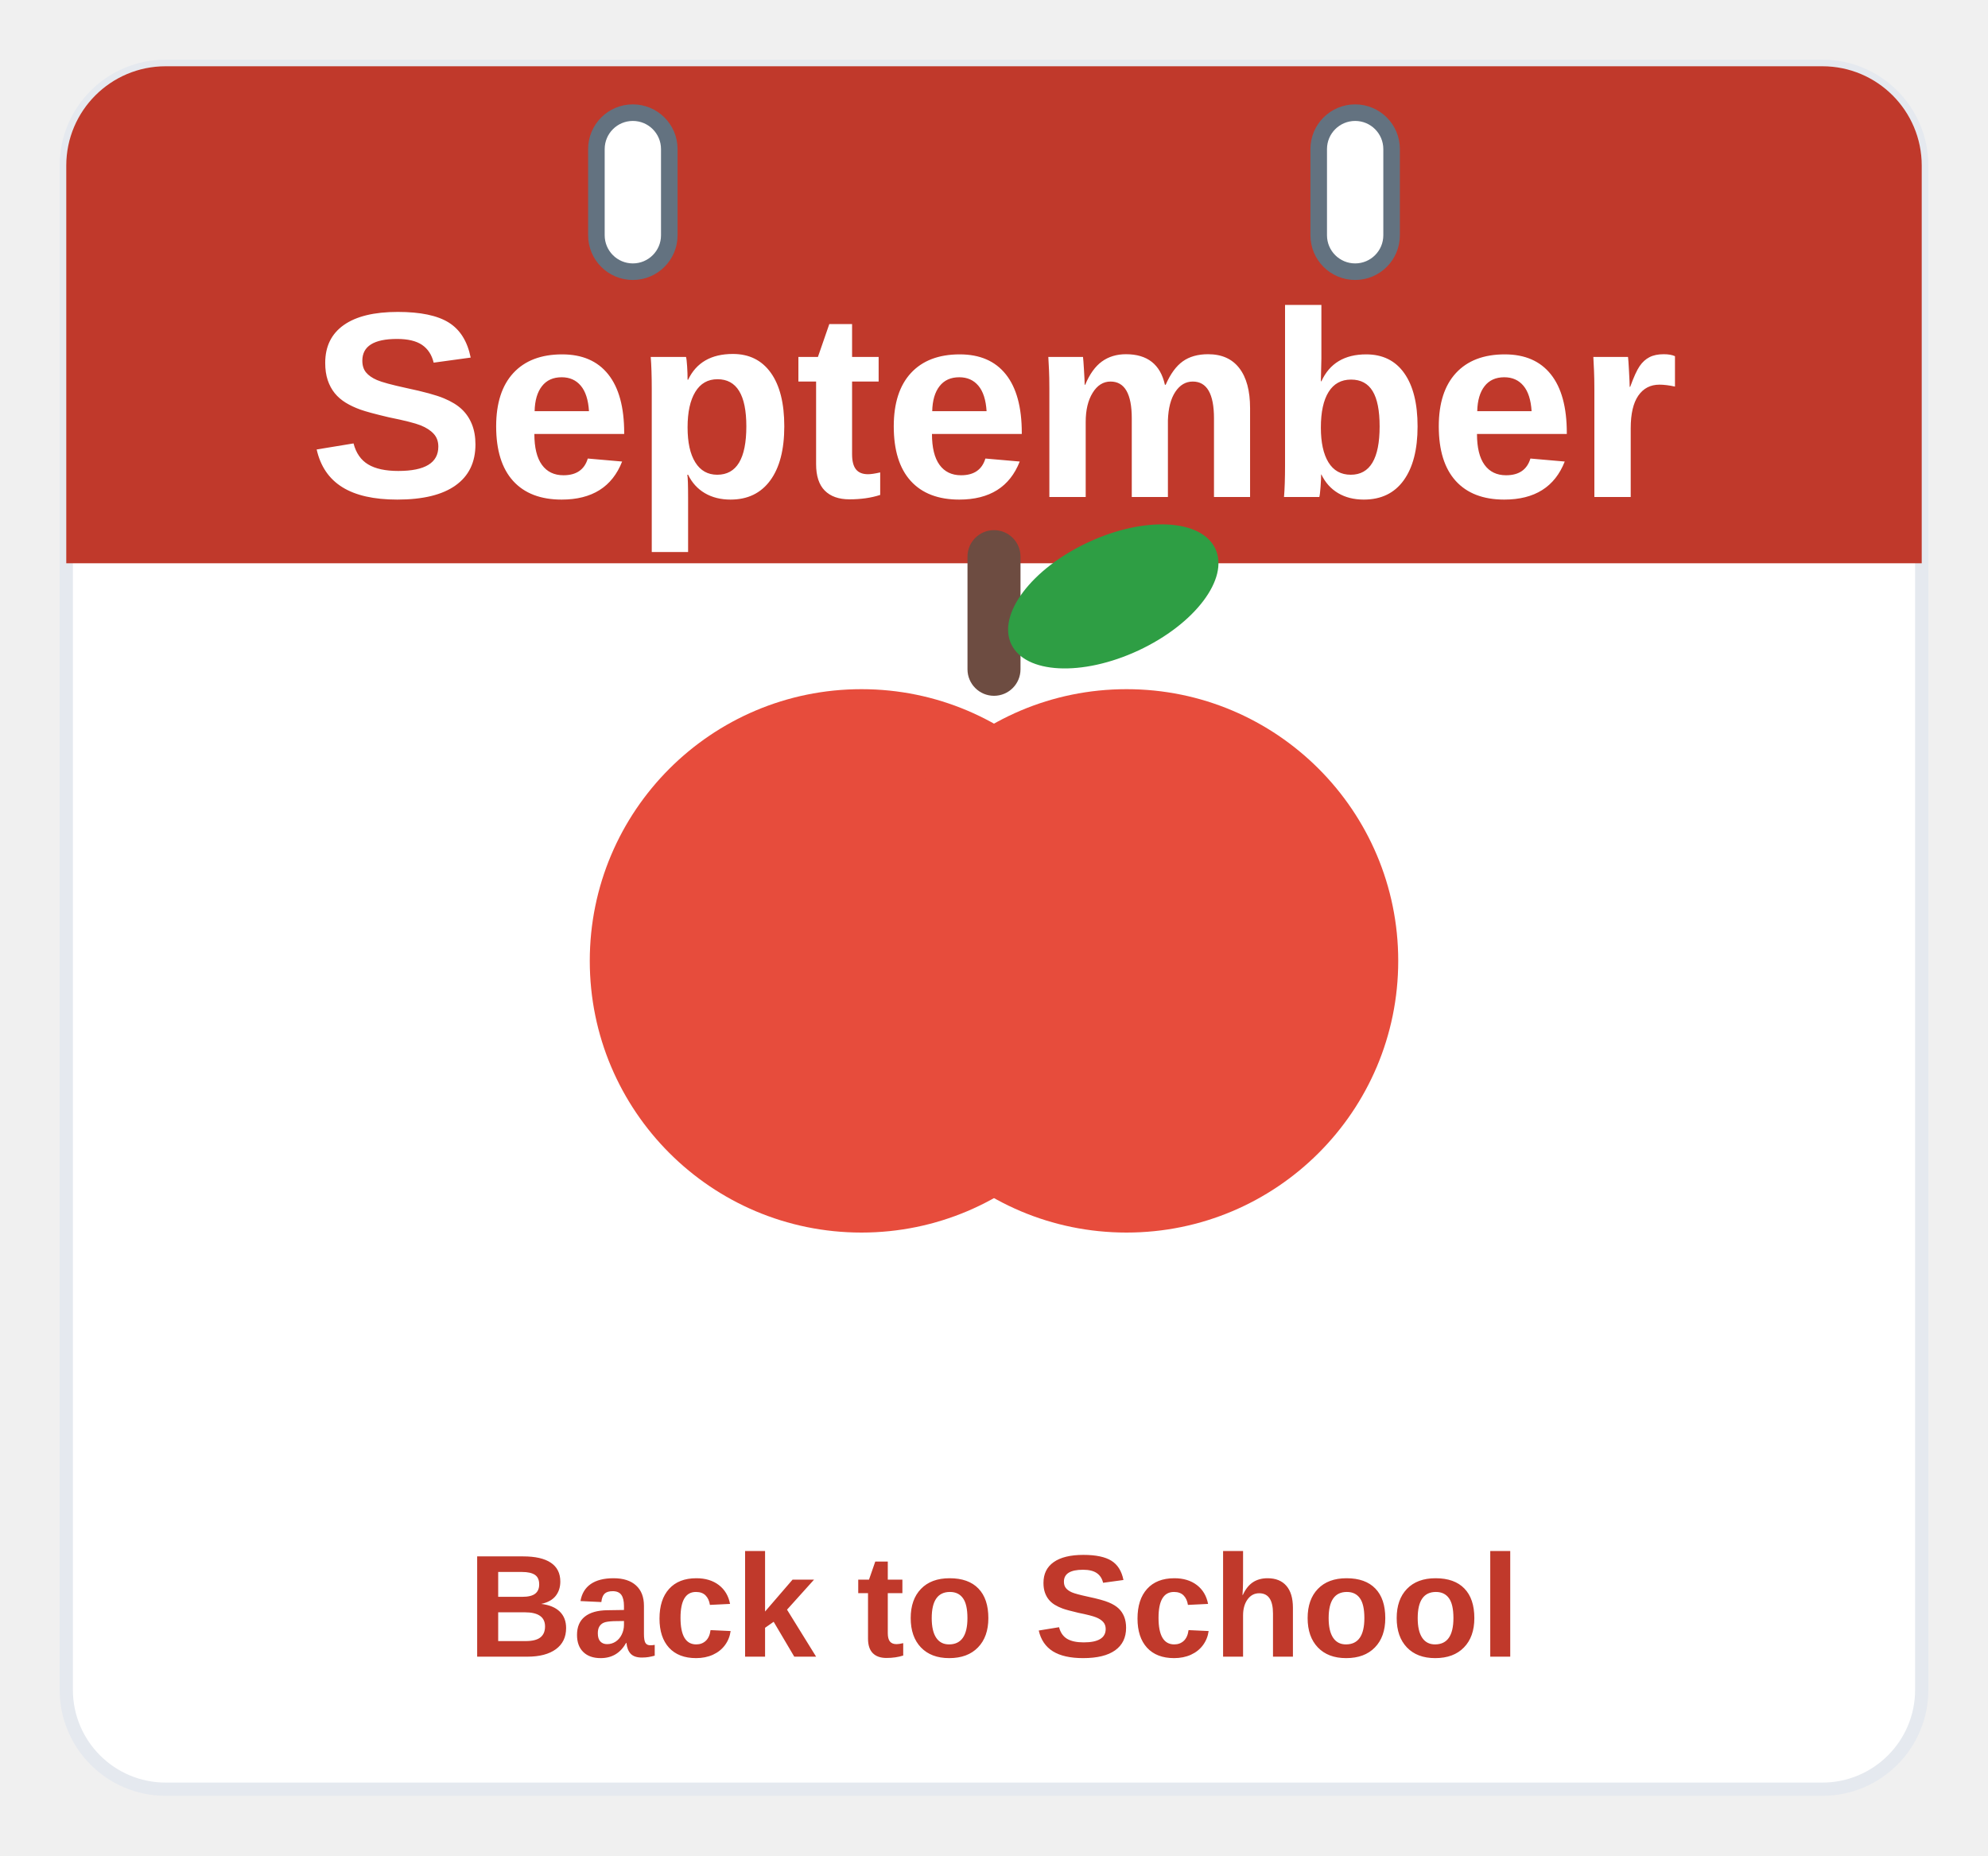
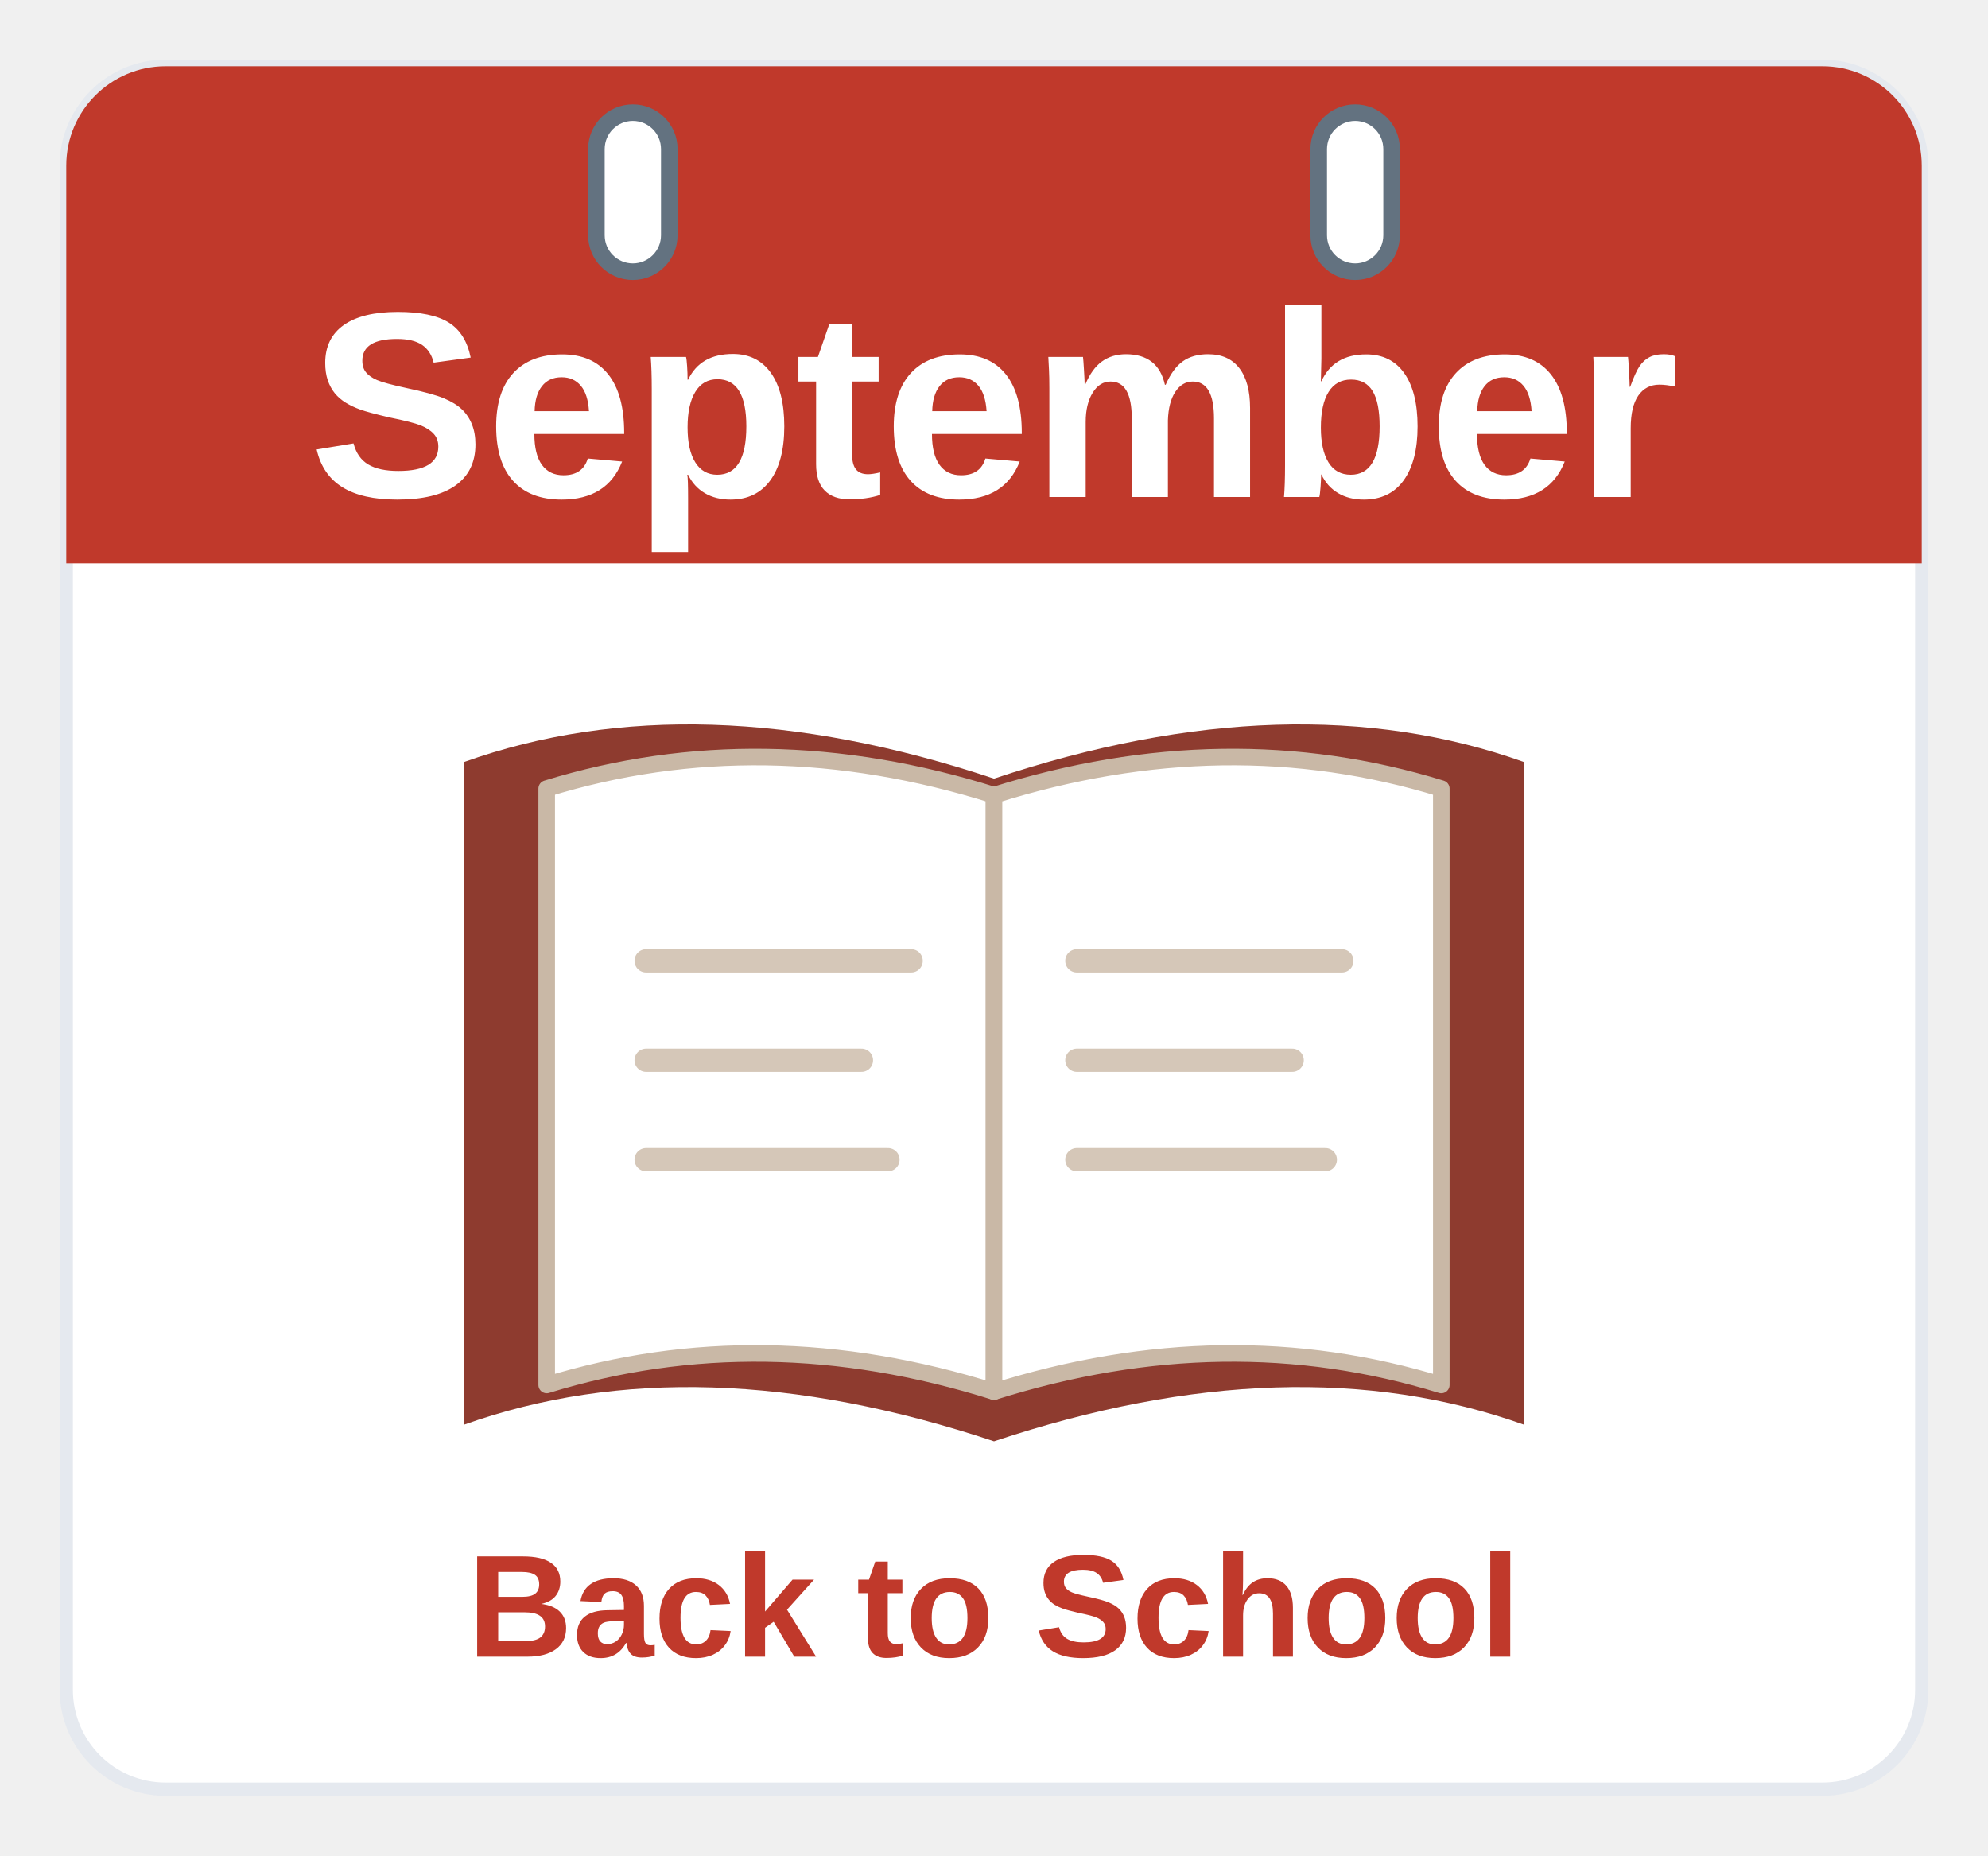
<svg xmlns="http://www.w3.org/2000/svg" viewBox="0 0 600 560" role="img" aria-label="September: Back to School">
  <rect x="20" y="20" width="560" height="520" rx="30" fill="#ffffff" stroke="#e5e9ef" stroke-width="4" />
  <path d="M20 50 a30 30 0 0 1 30 -30 h500 a30 30 0 0 1 30 30 v120 h-560 z" fill="#c0392b" />
  <rect x="180.0" y="34" width="22" height="48" rx="11" fill="#ffffff" stroke="#637280" stroke-width="5" />
  <rect x="398.0" y="34" width="22" height="48" rx="11" fill="#ffffff" stroke="#637280" stroke-width="5" />
  <text x="300.0" y="150" text-anchor="middle" font-family="Nunito, Arial, sans-serif" font-size="80" font-weight="800" fill="#ffffff">September</text>
-   <circle cx="260" cy="290" r="82" fill="#e74c3c" />
-   <circle cx="340" cy="290" r="82" fill="#e74c3c" />
-   <rect x="292" y="160" width="16" height="50" rx="8" fill="#6d4c41" />
-   <ellipse cx="336" cy="180" rx="34" ry="18" fill="#2e9e44" transform="rotate(-25 336 180)" />
+   <path d="M140 230 Q210 205 300 235 Q390 205 460 230 L460 430 Q390 405 300 435 Q210 405 140 430 Z" fill="#8e3b2f" />
+   <path d="M300 240 Q230 218 165 238 L165 418 Q230 398 300 420 Z" fill="#ffffff" stroke="#c9b8a6" stroke-width="5" stroke-linejoin="round" />
+   <path d="M300 240 Q370 218 435 238 L435 418 Q370 398 300 420 Z" fill="#ffffff" stroke="#c9b8a6" stroke-width="5" stroke-linejoin="round" />
+   <line x1="195" y1="290" x2="275" y2="290" stroke="#d5c7b8" stroke-width="7" stroke-linecap="round" />
+   <line x1="195" y1="320" x2="260" y2="320" stroke="#d5c7b8" stroke-width="7" stroke-linecap="round" />
+   <line x1="195" y1="350" x2="268" y2="350" stroke="#d5c7b8" stroke-width="7" stroke-linecap="round" />
+   <line x1="325" y1="290" x2="405" y2="290" stroke="#d5c7b8" stroke-width="7" stroke-linecap="round" />
+   <line x1="325" y1="320" x2="390" y2="320" stroke="#d5c7b8" stroke-width="7" stroke-linecap="round" />
+   <line x1="325" y1="350" x2="400" y2="350" stroke="#d5c7b8" stroke-width="7" stroke-linecap="round" />
  <text x="300.0" y="500" text-anchor="middle" font-family="Nunito, Arial, sans-serif" font-size="44" font-weight="800" fill="#c0392b">Back to School</text>
</svg>
